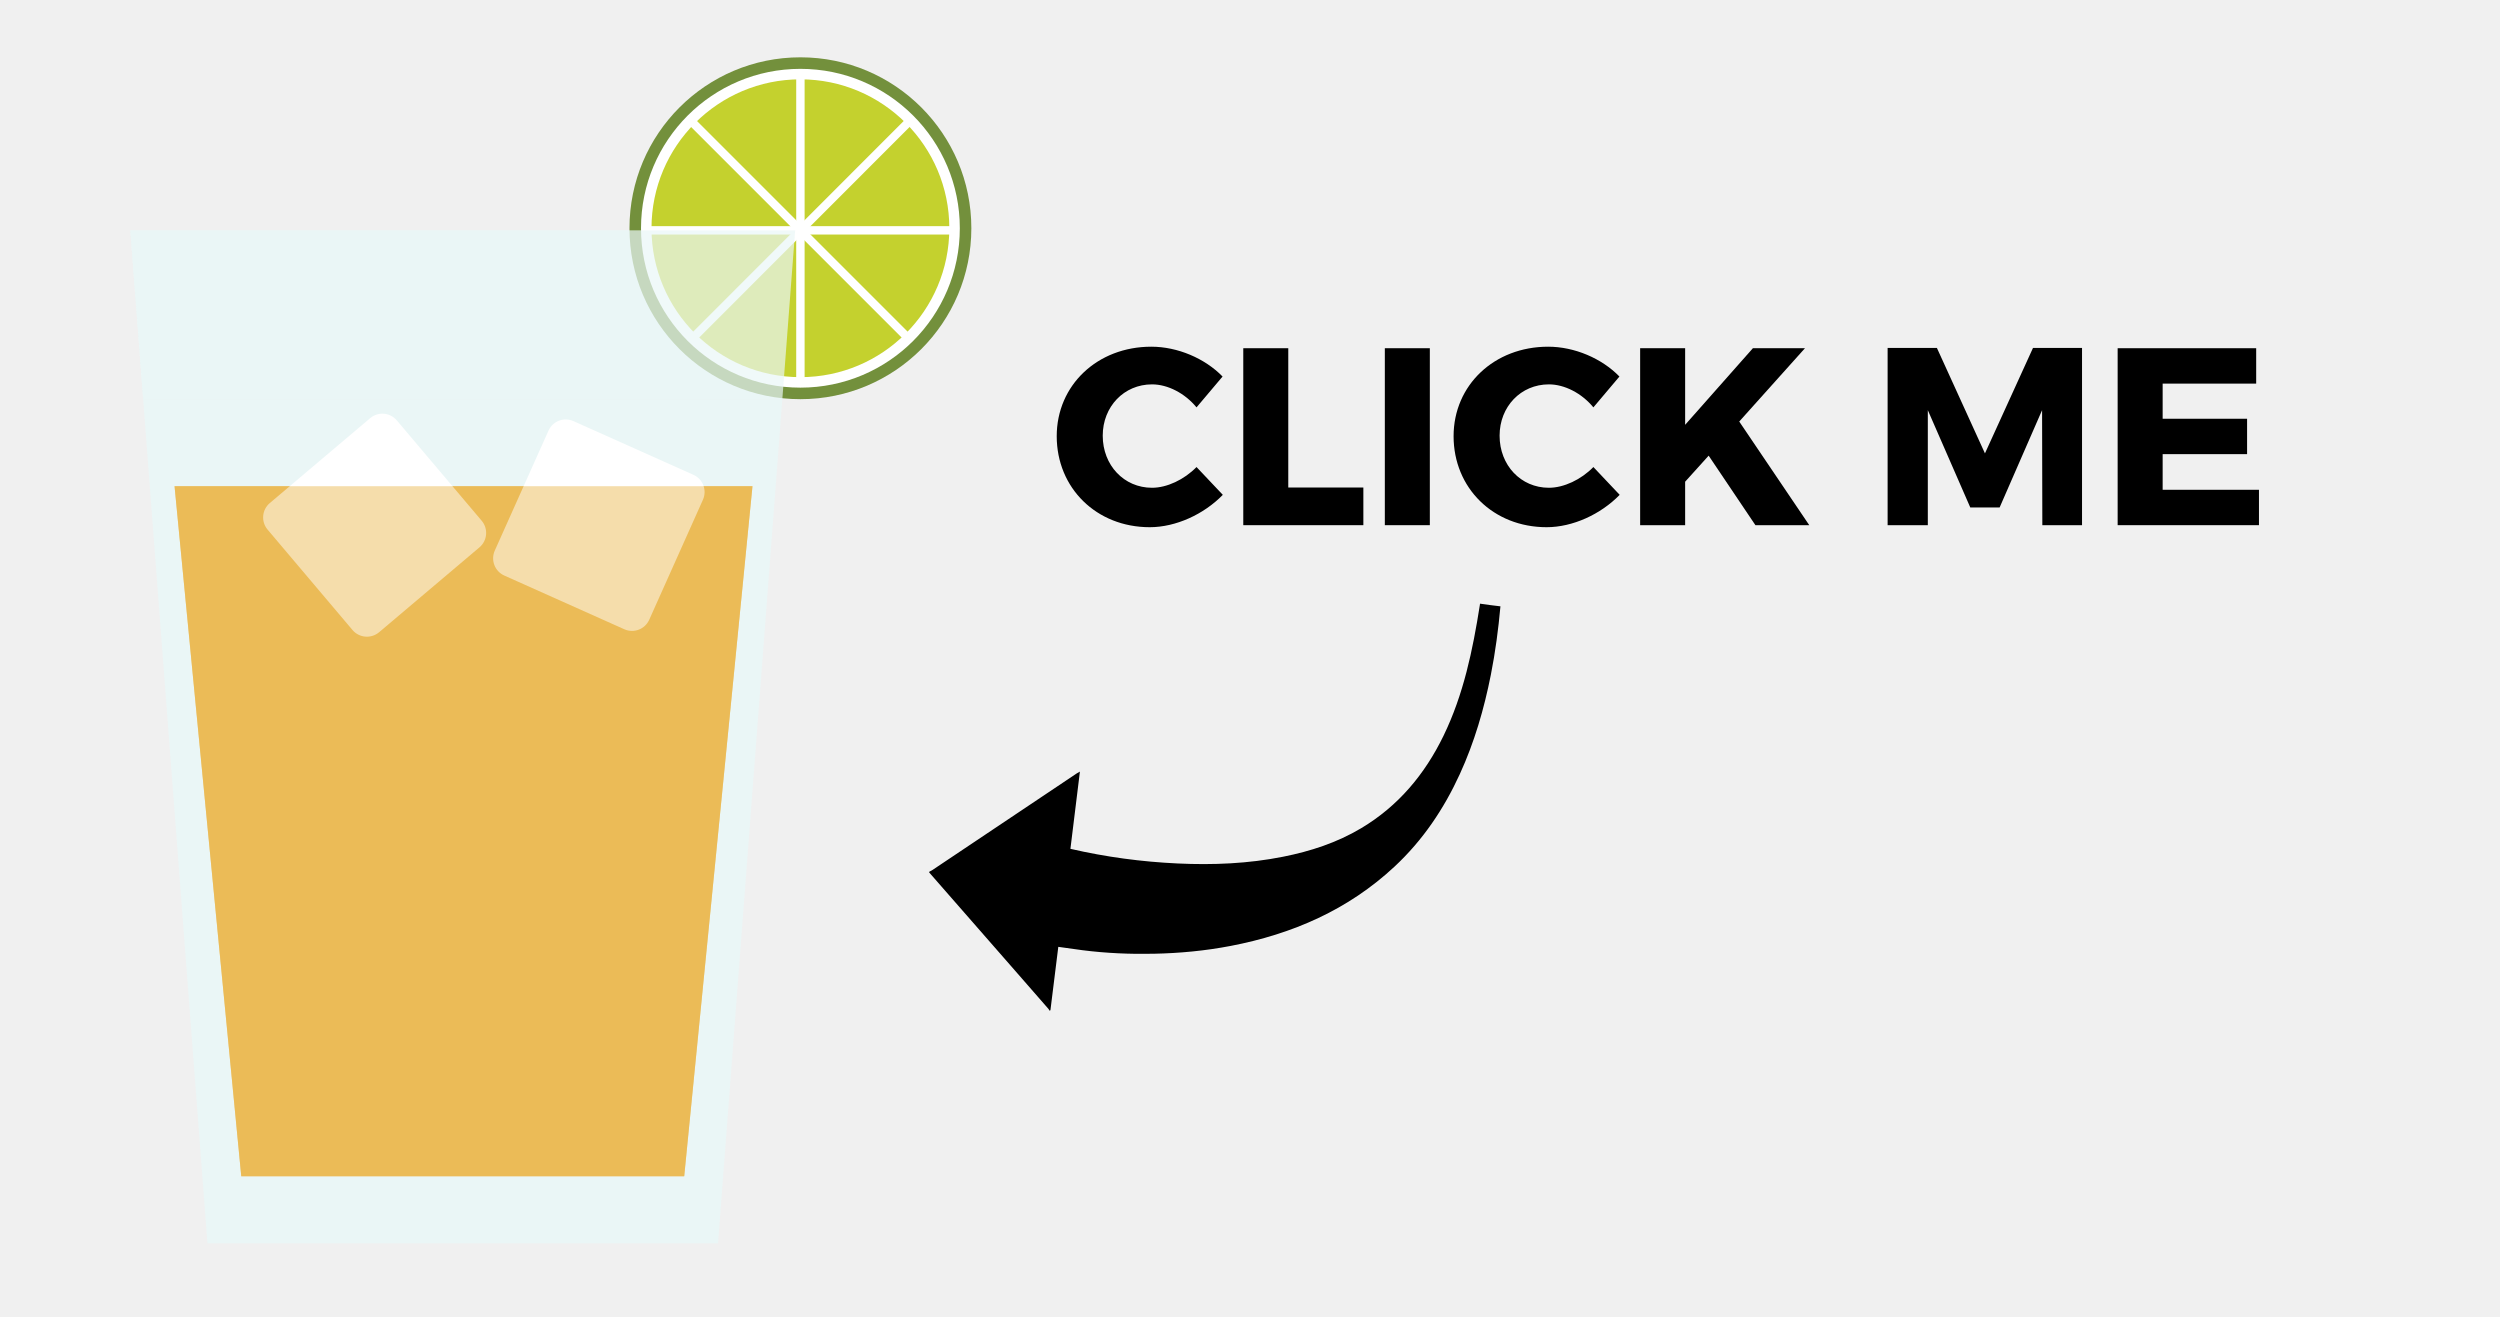
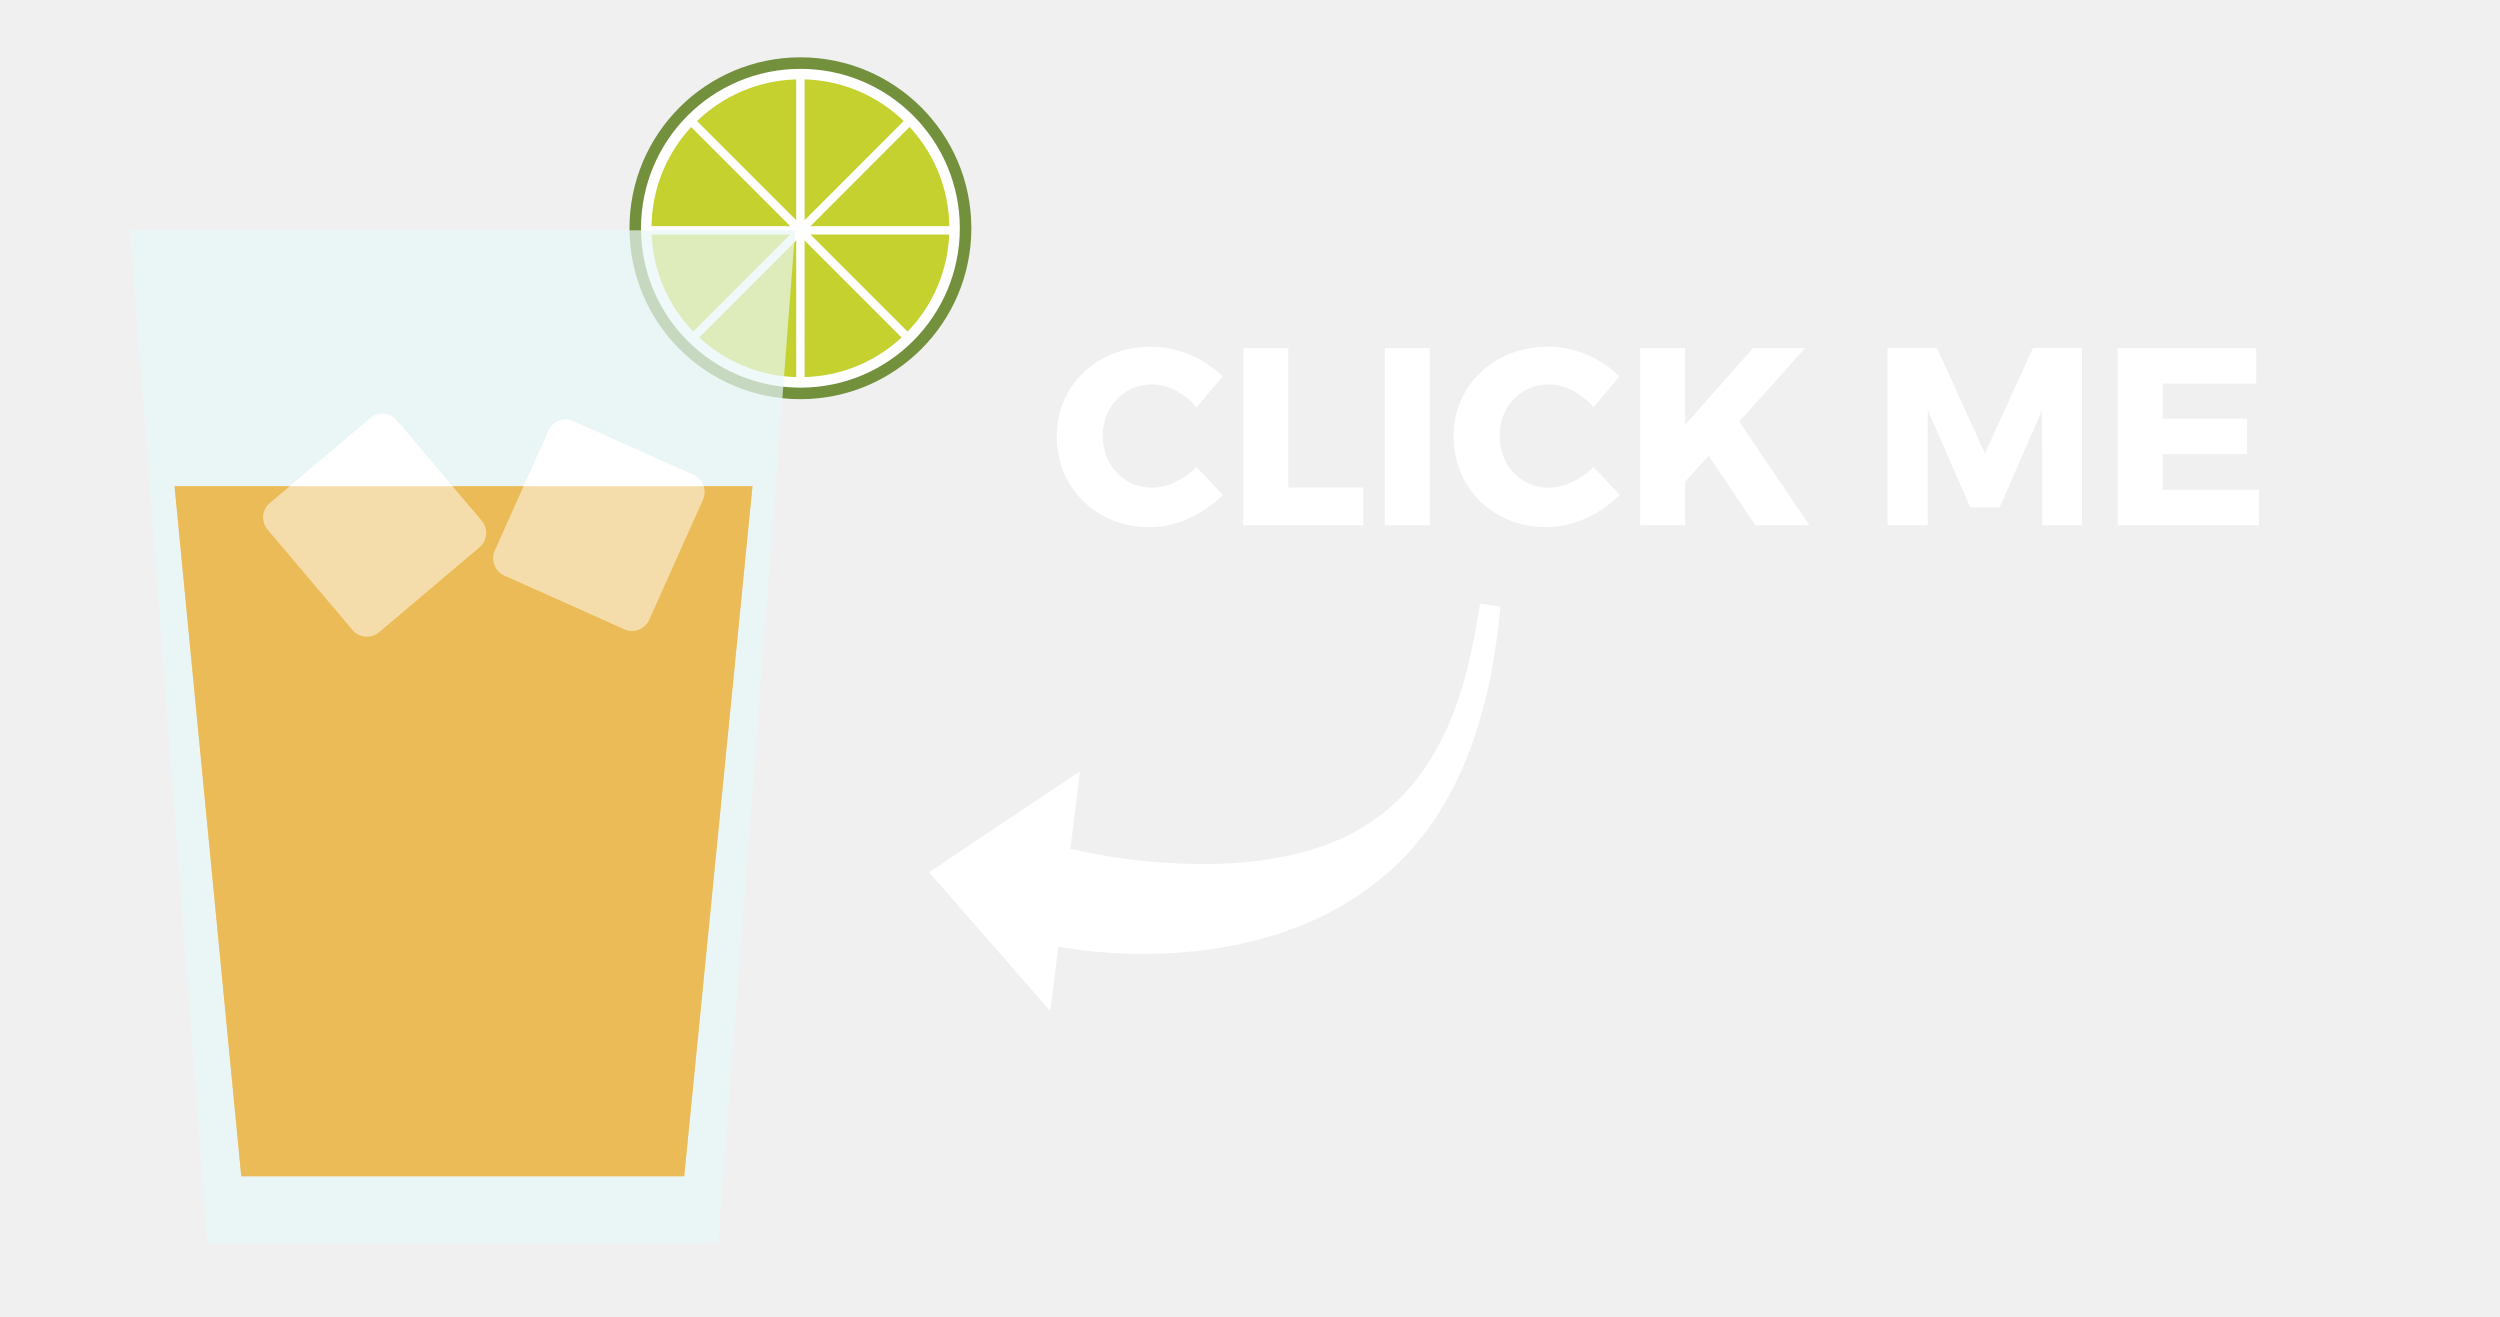
<svg xmlns="http://www.w3.org/2000/svg" version="1.1" id="Layer_1" x="0px" y="0px" width="338px" height="178px" viewBox="0 0 338 178" enable-background="new 0 0 338 178" xml:space="preserve">
  <g>
    <g>
      <polygon fill="#EAF6F6" points="107.507,31.143 97.079,168.104 28.047,168.104 17.617,31.143   " />
    </g>
  </g>
  <g>
    <g>
      <polygon fill="#EBBB57" points="23.6,65.738 32.619,159.029 92.505,159.029 101.734,65.738   " />
    </g>
  </g>
  <g>
    <g>
      <path fill="#FFFFFF" d="M65.123,70.404c0.91,1.076,0.776,2.685-0.299,3.595L51.253,85.477c-1.077,0.91-2.685,0.775-3.595-0.3    L36.18,71.604c-0.91-1.075-0.776-2.684,0.3-3.592l13.57-11.479c1.076-0.91,2.687-0.775,3.594,0.299L65.123,70.404z" />
    </g>
  </g>
  <g>
    <g>
      <path fill="#FFFFFF" d="M87.775,83.789c-0.575,1.285-2.082,1.861-3.369,1.285l-16.225-7.261c-1.287-0.576-1.861-2.083-1.287-3.37    l7.264-16.224c0.574-1.286,2.083-1.86,3.367-1.286l16.225,7.262c1.287,0.576,1.863,2.083,1.287,3.369L87.775,83.789z" />
    </g>
  </g>
  <g opacity="0.5">
    <g>
      <polygon fill="#EBBB57" points="23.6,65.738 32.619,159.029 92.505,159.029 101.734,65.738   " />
    </g>
  </g>
  <g>
    <g>
      <circle fill="#73903C" cx="108.216" cy="30.859" r="23.11" />
    </g>
  </g>
  <g>
    <g>
      <circle fill="#FFFFFF" cx="108.216" cy="30.859" r="21.551" />
    </g>
  </g>
  <g>
    <g>
      <circle fill="#C4D12E" cx="108.216" cy="30.859" r="20.133" />
    </g>
  </g>
  <g>
    <g>
      <rect x="107.648" y="10.371" fill="#FFFFFF" width="1.135" height="41.543" />
    </g>
  </g>
  <g>
    <g>
      <rect x="87.445" y="30.576" fill="#FFFFFF" width="41.541" height="1.133" />
    </g>
  </g>
  <g>
    <g>
      <rect x="107.641" y="10.373" transform="matrix(0.7073 0.7069 -0.7069 0.7073 53.6859 -67.376)" fill="#FFFFFF" width="1.135" height="41.542" />
    </g>
  </g>
  <g>
    <g>
      <rect x="87.441" y="30.575" transform="matrix(0.7071 0.7071 -0.7071 0.7071 53.7157 -67.3959)" fill="#FFFFFF" width="41.543" height="1.135" />
    </g>
  </g>
  <g opacity="0.7">
    <g>
      <polygon fill="#EAF6F6" points="105.77,53.969 107.507,31.143 17.617,31.143 19.355,53.969   " />
    </g>
  </g>
  <g>
-     <path d="M165.291,50.907l-3.521,4.17c-1.572-1.914-3.896-3.11-6.016-3.11c-3.794,0-6.665,3.008-6.665,6.938   c0,3.999,2.871,7.041,6.665,7.041c2.017,0,4.341-1.094,6.016-2.803l3.555,3.76c-2.563,2.632-6.357,4.375-9.878,4.375   c-7.212,0-12.578-5.298-12.578-12.305c0-6.904,5.503-12.1,12.783-12.1C159.207,46.874,162.898,48.446,165.291,50.907z" />
-     <path d="M184.326,65.912v5.093h-16.235V47.079h6.084v18.833H184.326z" />
-     <path d="M187.229,71.005V47.079h6.084v23.926H187.229z" />
-     <path d="M218.947,50.907l-3.521,4.17c-1.572-1.914-3.896-3.11-6.016-3.11c-3.794,0-6.665,3.008-6.665,6.938   c0,3.999,2.871,7.041,6.665,7.041c2.017,0,4.341-1.094,6.016-2.803l3.555,3.76c-2.563,2.632-6.357,4.375-9.878,4.375   c-7.212,0-12.578-5.298-12.578-12.305c0-6.904,5.503-12.1,12.783-12.1C212.863,46.874,216.555,48.446,218.947,50.907z" />
-     <path d="M231.01,61.605l-3.179,3.521v5.879h-6.084V47.079h6.084v10.356l9.16-10.356h7.041l-8.887,9.912l9.468,14.014h-7.28   L231.01,61.605z" />
-     <path d="M276.124,71.005l-0.034-15.552l-5.742,13.159h-3.965l-5.742-13.159v15.552h-5.435v-23.96h6.665l6.494,14.253l6.494-14.253   h6.631v23.96H276.124z" />
-     <path d="M292.39,51.864v4.751h11.416V61.4H292.39v4.819h13.022v4.785h-19.106V47.079h18.73v4.785H292.39z" />
+     <path fill="#FFFFFF" d="M165.291,50.907l-3.521,4.17c-1.572-1.914-3.896-3.11-6.016-3.11c-3.794,0-6.665,3.008-6.665,6.938   c0,3.999,2.871,7.041,6.665,7.041c2.017,0,4.341-1.094,6.016-2.803l3.555,3.76c-2.563,2.632-6.357,4.375-9.878,4.375   c-7.212,0-12.578-5.298-12.578-12.305c0-6.904,5.503-12.1,12.783-12.1C159.207,46.874,162.898,48.446,165.291,50.907z" />
+     <path fill="#FFFFFF" d="M184.326,65.912v5.093h-16.235V47.079h6.084v18.833H184.326z" />
+     <path fill="#FFFFFF" d="M187.229,71.005V47.079h6.084v23.926H187.229z" />
+     <path fill="#FFFFFF" d="M218.947,50.907l-3.521,4.17c-1.572-1.914-3.896-3.11-6.016-3.11c-3.794,0-6.665,3.008-6.665,6.938   c0,3.999,2.871,7.041,6.665,7.041c2.017,0,4.341-1.094,6.016-2.803l3.555,3.76c-2.563,2.632-6.357,4.375-9.878,4.375   c-7.212,0-12.578-5.298-12.578-12.305c0-6.904,5.503-12.1,12.783-12.1C212.863,46.874,216.555,48.446,218.947,50.907z" />
+     <path fill="#FFFFFF" d="M231.01,61.605l-3.179,3.521v5.879h-6.084V47.079h6.084v10.356l9.16-10.356h7.041l-8.887,9.912   l9.468,14.014h-7.28L231.01,61.605z" />
+     <path fill="#FFFFFF" d="M276.124,71.005l-0.034-15.552l-5.742,13.159h-3.965l-5.742-13.159v15.552h-5.435v-23.96h6.665   l6.494,14.253l6.494-14.253h6.631v23.96H276.124z" />
+     <path fill="#FFFFFF" d="M292.39,51.864v4.751h11.416V61.4H292.39v4.819h13.022v4.785h-19.106V47.079h18.73v4.785H292.39z" />
  </g>
  <g id="tAWDN8.tif">
    <g>
-       <path fill-rule="evenodd" clip-rule="evenodd" d="M200.1,81.616c-0.01,0.063-0.016,0.127-0.026,0.19    c-0.958,6.079-2.199,12.093-4.916,17.682c-2.53,5.205-6.115,9.497-11.13,12.489c-3.271,1.951-6.84,3.112-10.557,3.853    c-4.713,0.94-9.479,1.135-14.263,0.911c-4.853-0.228-9.656-0.866-14.487-1.979c0.424-3.45,0.848-6.903,1.283-10.442    c-0.181,0.102-0.298,0.157-0.404,0.228c-6.511,4.358-13.021,8.717-19.532,13.075c-0.139,0.093-0.292,0.164-0.438,0.245v0.093    c3.869,4.424,7.738,8.848,11.606,13.272c1.506,1.723,3.012,3.447,4.516,5.173c0.06,0.068,0.095,0.159,0.142,0.239    c0.041-0.02,0.083-0.04,0.124-0.06c0.354-2.854,0.709-5.709,1.064-8.571c1.116,0.155,2.194,0.317,3.276,0.455    c3.196,0.406,6.406,0.544,9.625,0.478c3.498-0.071,6.971-0.398,10.408-1.059c8.344-1.605,15.884-4.878,22.166-10.738    c3.806-3.551,6.655-7.783,8.813-12.497c1.969-4.301,3.281-8.808,4.197-13.439c0.605-3.057,1.011-6.139,1.292-9.238    C201.937,81.868,201.015,81.755,200.1,81.616z" />
+       <path fill="#FFFFFF" d="M200.1,81.616c-0.01,0.063-0.016,0.127-0.026,0.19c-0.958,6.079-2.199,12.093-4.916,17.682    c-2.53,5.205-6.115,9.497-11.13,12.489c-3.271,1.951-6.84,3.112-10.557,3.853c-4.713,0.94-9.479,1.135-14.263,0.911    c-4.853-0.228-9.656-0.866-14.487-1.979c0.424-3.45,0.848-6.903,1.283-10.442c-0.181,0.102-0.298,0.157-0.404,0.228    c-6.511,4.358-13.021,8.717-19.532,13.075c-0.139,0.093-0.292,0.164-0.438,0.245v0.093c3.869,4.424,7.738,8.848,11.606,13.272    c1.506,1.723,3.012,3.447,4.516,5.173c0.06,0.068,0.095,0.159,0.142,0.239c0.041-0.02,0.083-0.04,0.124-0.06    c0.354-2.854,0.709-5.709,1.064-8.571c1.116,0.155,2.194,0.317,3.276,0.455c3.196,0.406,6.406,0.544,9.625,0.478    c3.498-0.071,6.971-0.398,10.408-1.059c8.344-1.605,15.884-4.878,22.166-10.738c3.806-3.551,6.655-7.783,8.813-12.497    c1.969-4.301,3.281-8.808,4.197-13.439c0.605-3.057,1.011-6.139,1.292-9.238C201.937,81.868,201.015,81.755,200.1,81.616z" />
    </g>
  </g>
</svg>
